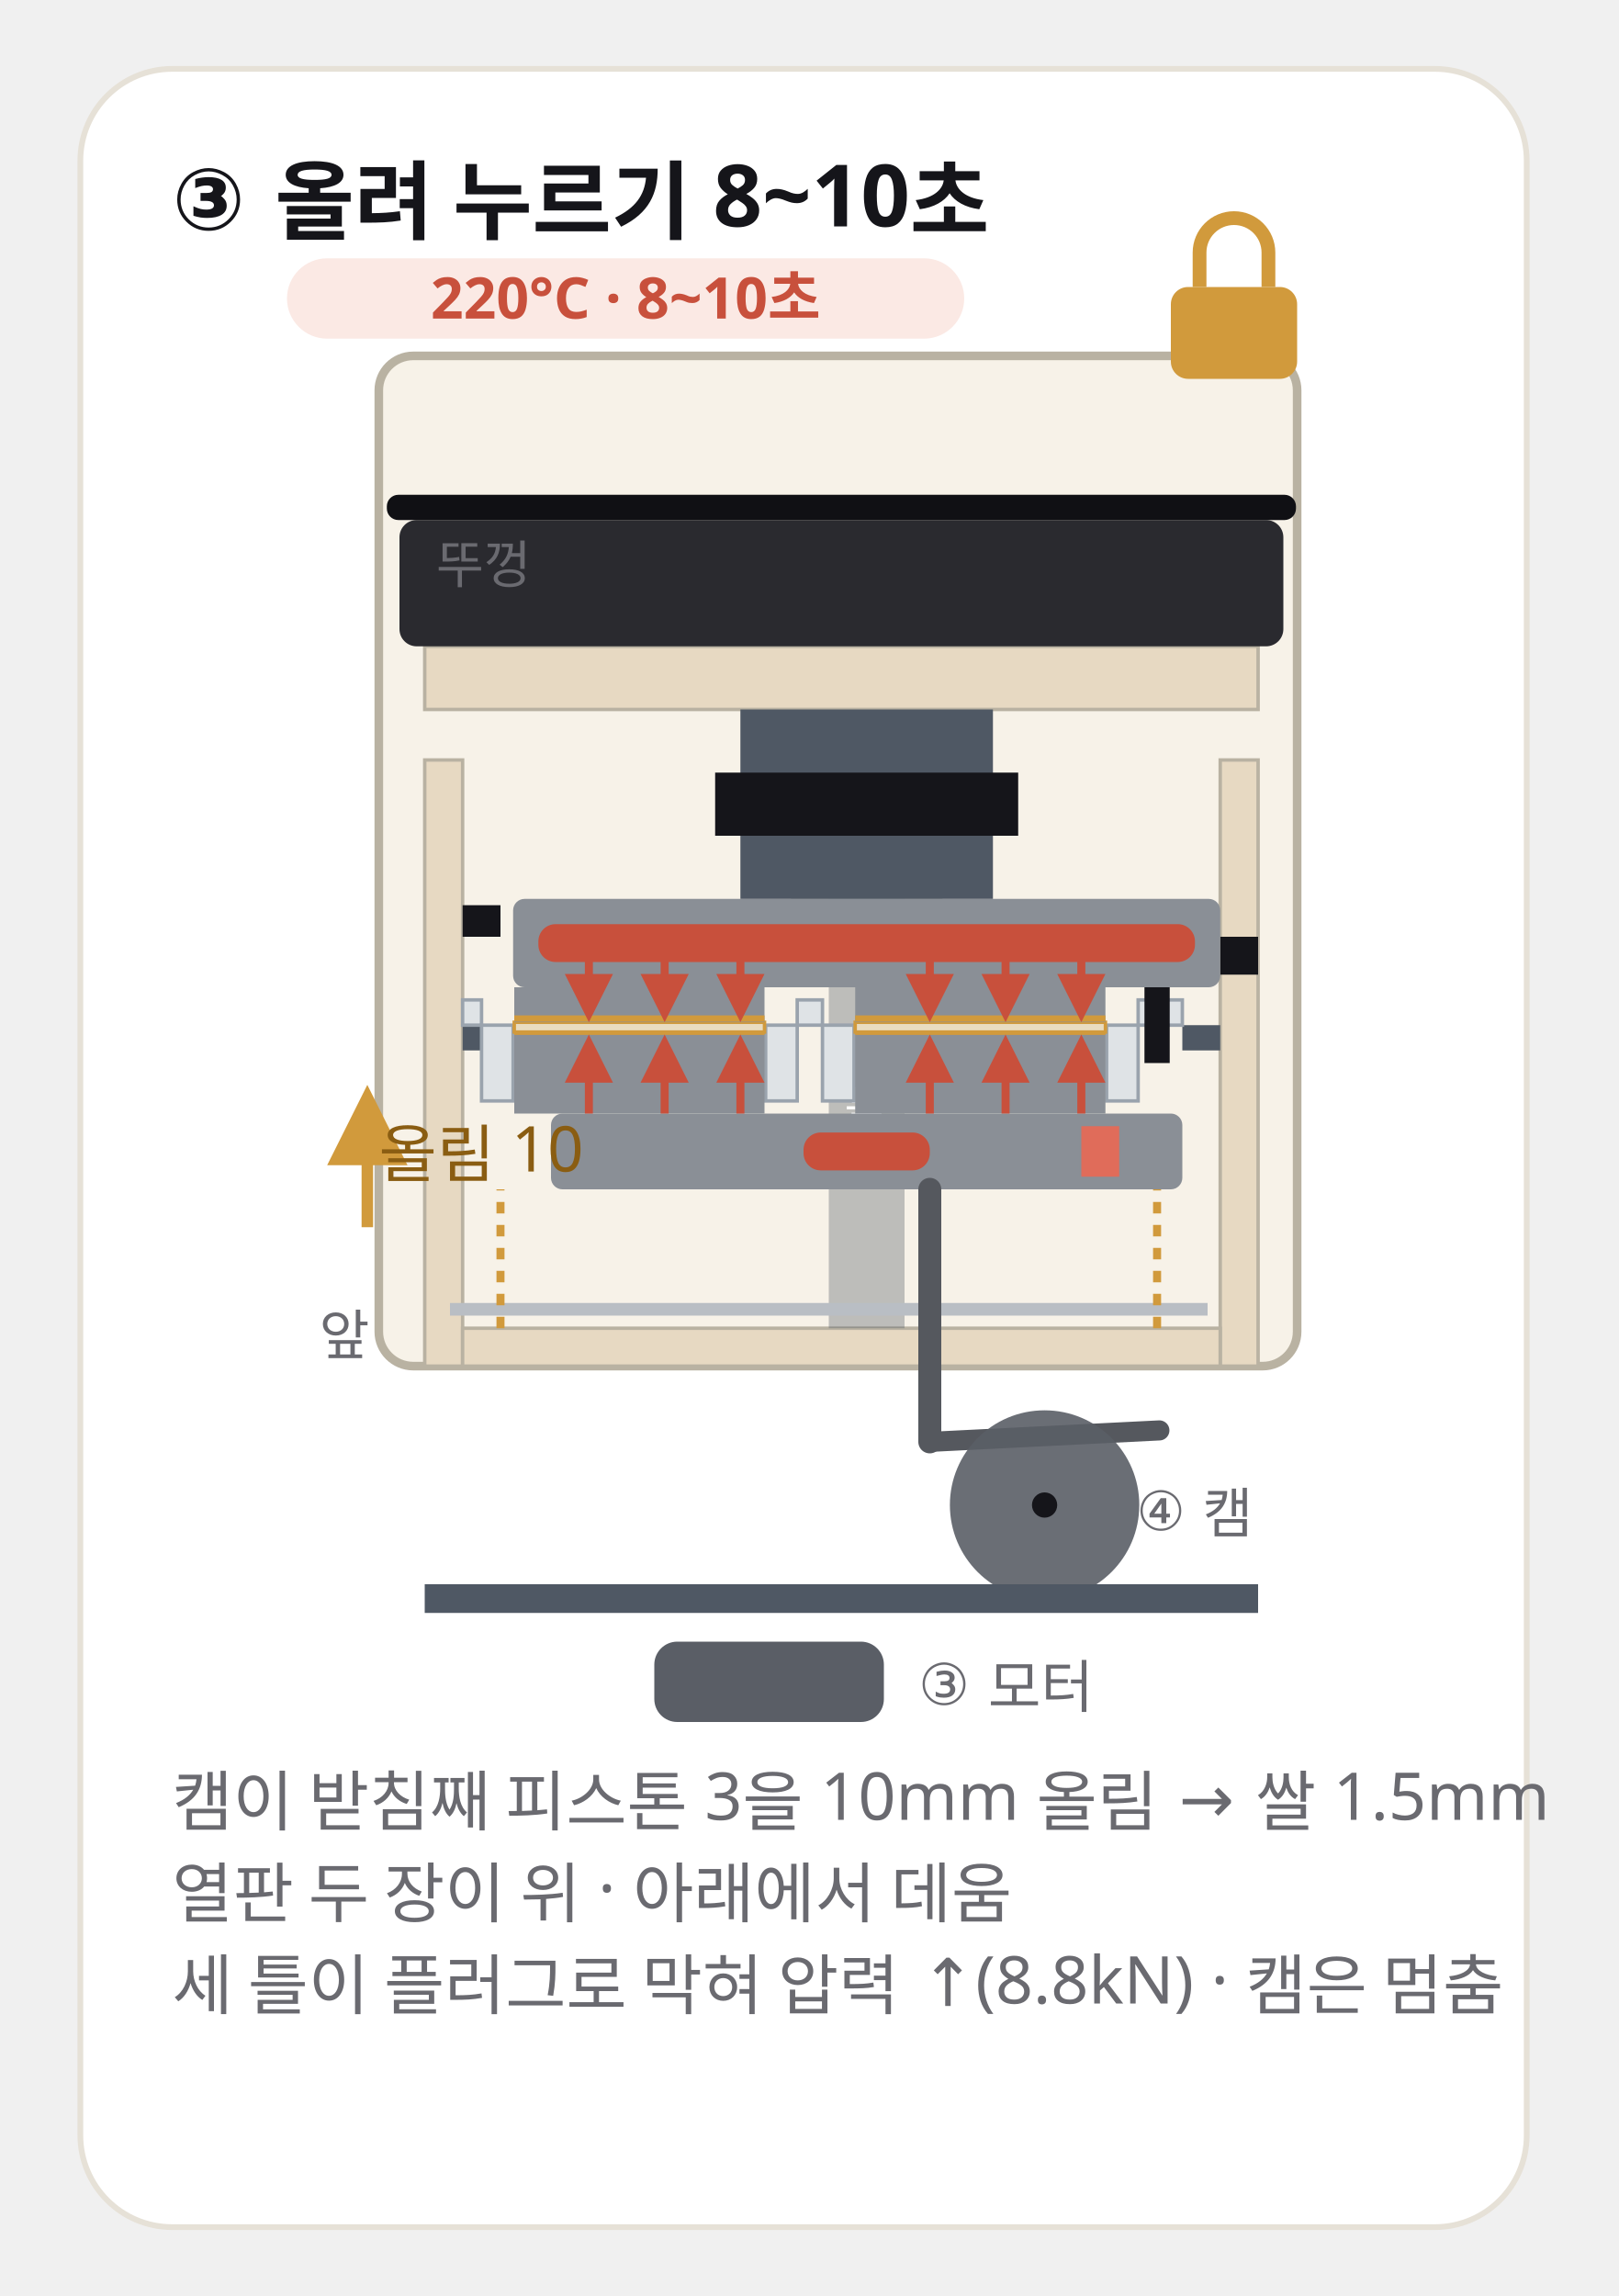
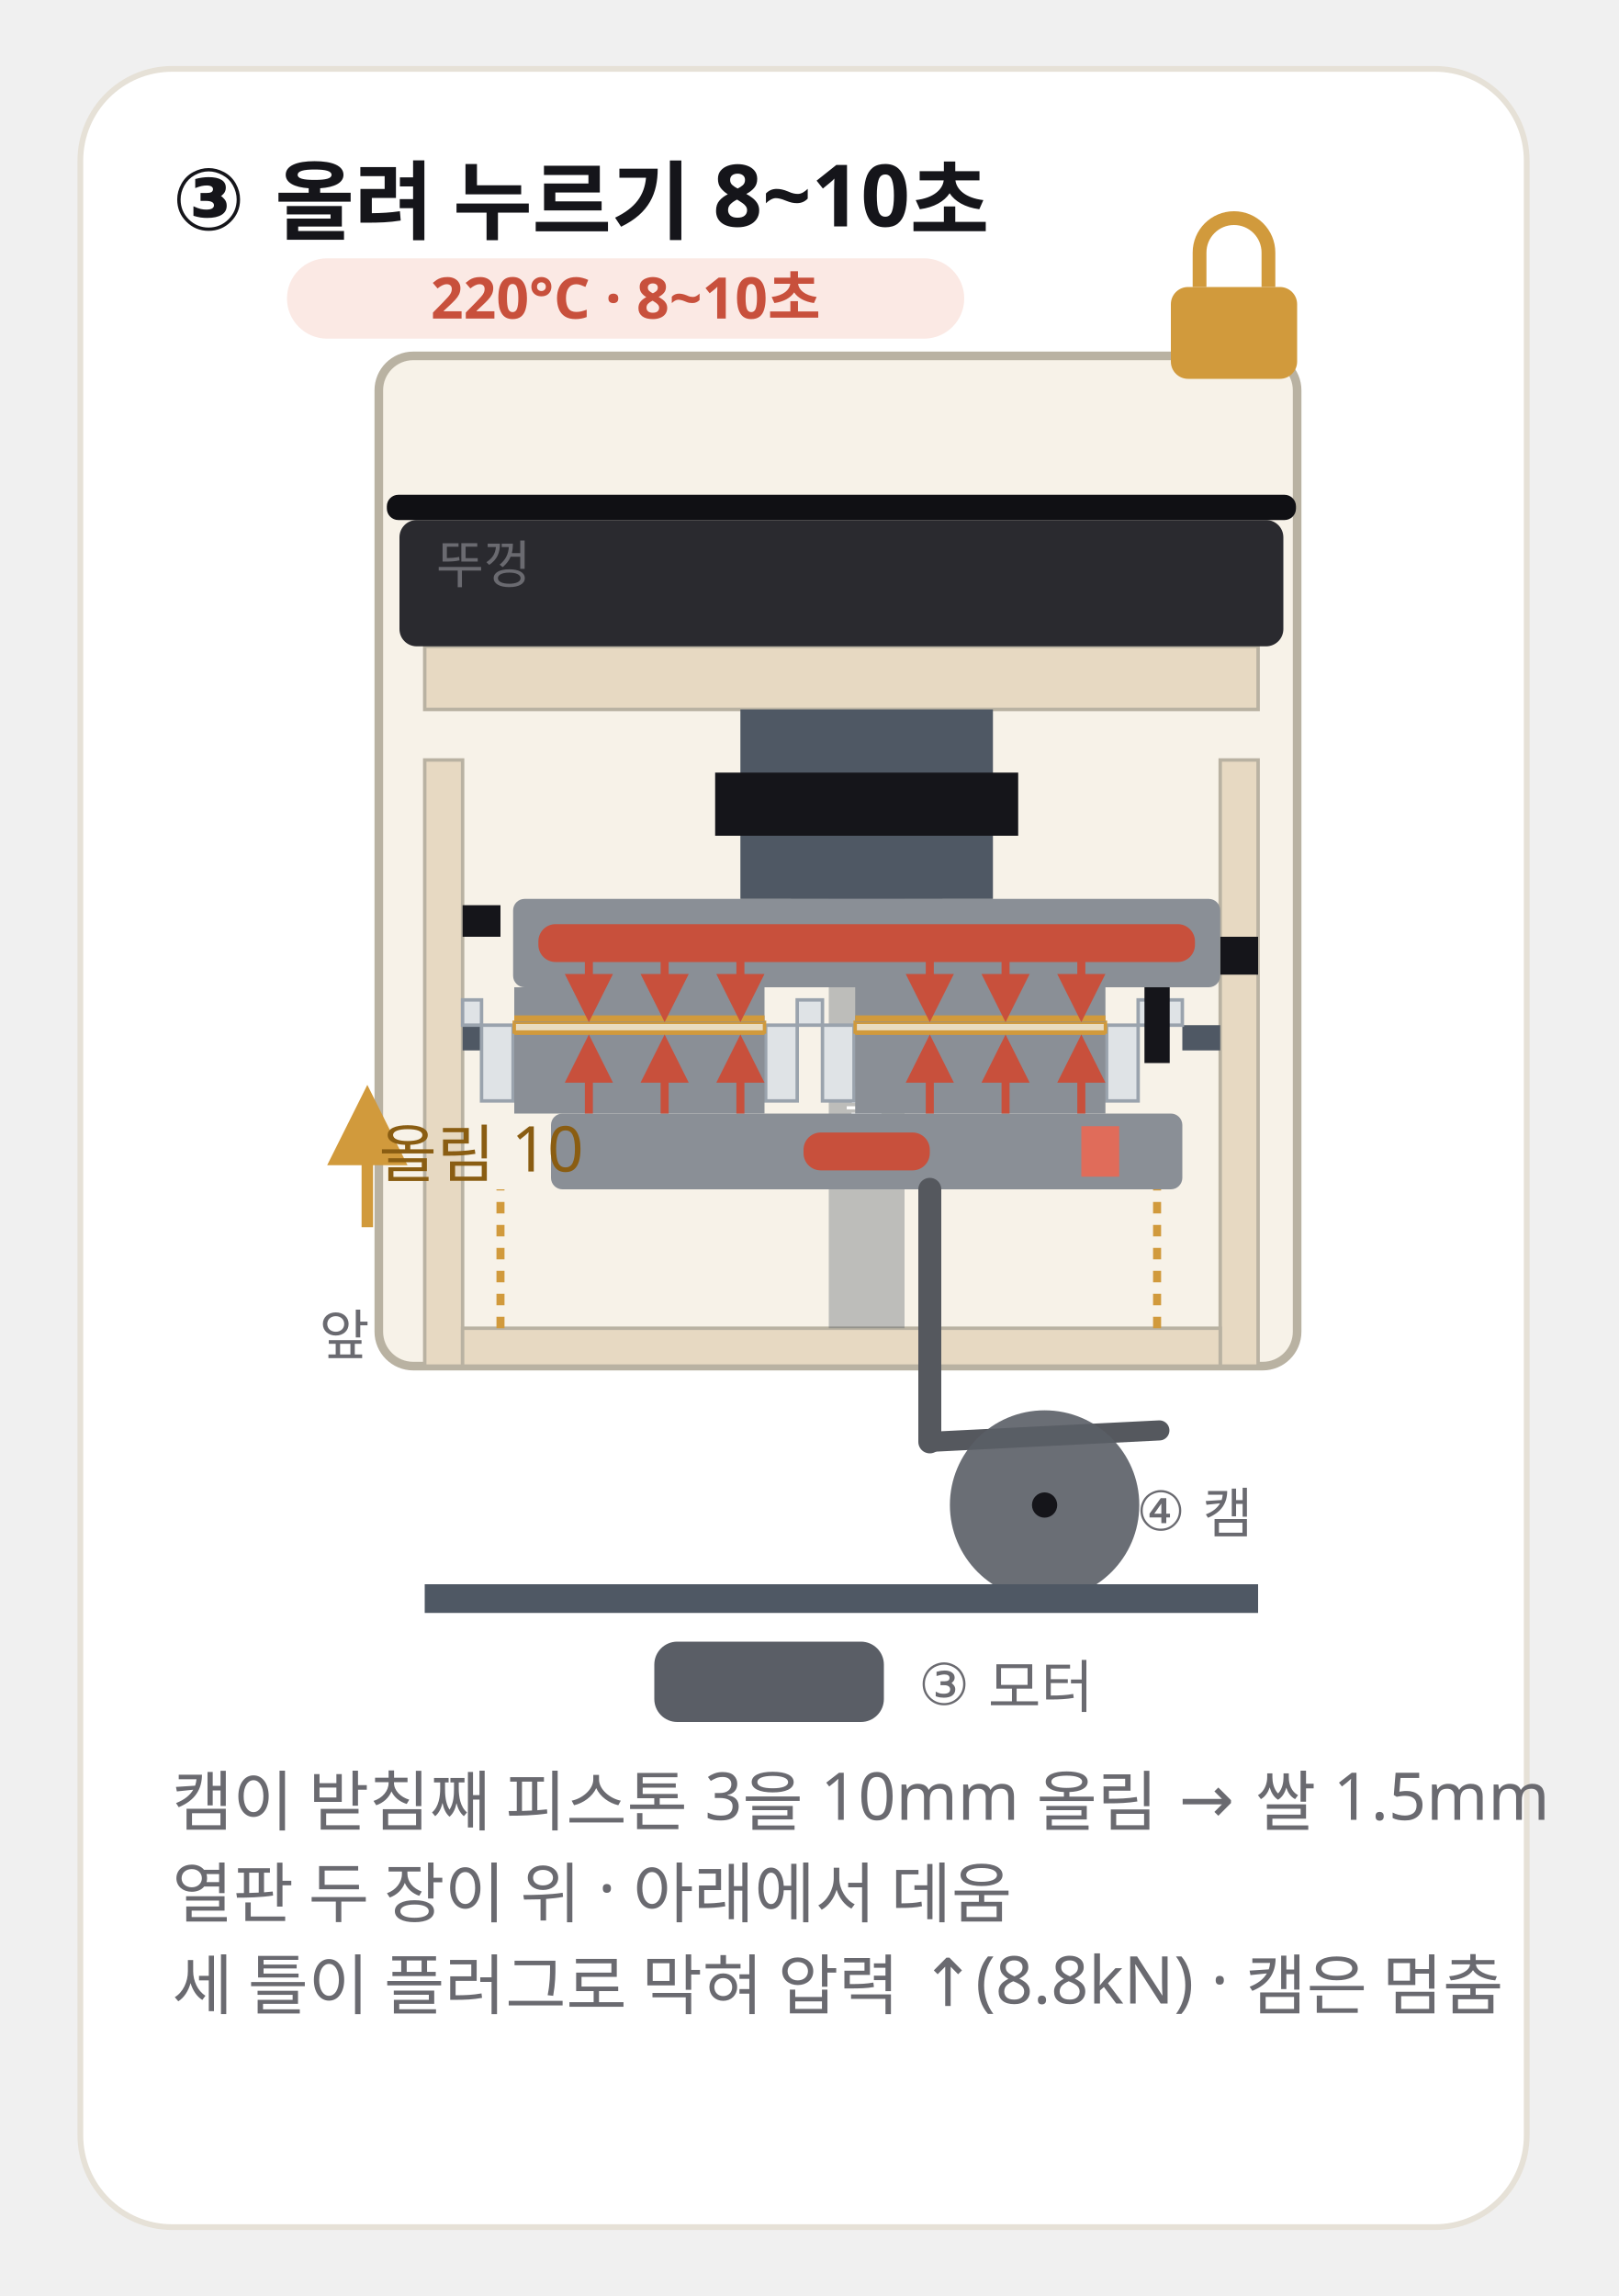
<svg xmlns="http://www.w3.org/2000/svg" viewBox="0 0 282 400" font-family="NanumSquare, Pretendard, sans-serif">
  <defs>
    <pattern id="hatch" width="7" height="7" patternUnits="userSpaceOnUse" patternTransform="rotate(45)">
      <line x1="0" y1="0" x2="0" y2="7" stroke="#8a5d12" stroke-width="1.1" opacity=".55" />
    </pattern>
    <linearGradient id="glassT" x1="0" y1="0" x2="1" y2="1">
      <stop offset="0" stop-color="#3a3a40" />
      <stop offset=".5" stop-color="#101014" />
      <stop offset="1" stop-color="#2c2c32" />
    </linearGradient>
    <marker id="arr" viewBox="0 0 10 10" refX="8" refY="5" markerWidth="7" markerHeight="7" orient="auto-start-reverse">
      <path d="M0,0 L10,5 L0,10 z" fill="#d19a3c" />
    </marker>
    <marker id="arrg" viewBox="0 0 10 10" refX="8" refY="5" markerWidth="6" markerHeight="6" orient="auto-start-reverse">
      <path d="M0,0 L10,5 L0,10 z" fill="#6a6a70" />
    </marker>
    <marker id="arrh" viewBox="0 0 10 10" refX="8" refY="5" markerWidth="6" markerHeight="6" orient="auto-start-reverse">
      <path d="M0,0 L10,5 L0,10 z" fill="#c8503c" />
    </marker>
  </defs>
  <g transform="translate(14,0)">
    <rect x="0" y="12" width="252" height="376" rx="16" fill="#fff" stroke="#e6e1d7" />
    <text x="16" y="40" font-size="15" font-weight="800" fill="#15151a">③ 올려 누르기 8~10초</text>
    <rect x="36" y="45" width="118" height="14" rx="7" fill="#fbe9e4" />
    <text x="95" y="55.5" font-size="10" font-weight="800" fill="#c8503c" text-anchor="middle">220°C · 8~10초</text>
    <g transform="translate(0,0)">
      <rect x="52" y="62" width="160" height="176" rx="6" fill="#f7f2e8" stroke="#b9b2a2" stroke-width="1.5" />
      <rect x="190" y="50" width="22" height="16" rx="3" fill="#d19a3c" />
      <path d="M195 50 v-6 a6 6 0 0 1 12 0 v6" fill="none" stroke="#d19a3c" stroke-width="2.4" />
      <text x="46" y="236" font-size="9.5" fill="#6a6a70" text-anchor="middle">앞</text>
      <rect x="60.0" y="132.4" width="6.6" height="105.6" fill="#e7d9c2" stroke="#b9b2a2" stroke-width=".6" />
      <rect x="198.6" y="132.4" width="6.6" height="105.6" fill="#e7d9c2" stroke="#b9b2a2" stroke-width=".6" />
      <rect x="66.6" y="231.4" width="132.0" height="6.6" fill="#e7d9c2" stroke="#b9b2a2" stroke-width=".6" />
      <rect x="198.6" y="163.2" width="6.6" height="6.6" fill="#15151a" />
      <rect x="130.4" y="156.6" width="13.2" height="74.8" fill="#4f5864" opacity=".35" />
      <rect x="123.8" y="123.6" width="26.4" height="33.0" fill="#4f5864" opacity=".35" />
      <text x="137.0" y="196.2" font-size="8.5" fill="#fff" text-anchor="middle">틀</text>
      <rect x="192.0" y="178.6" width="6.6" height="4.4" fill="#4f5864" />
      <rect x="66.6" y="178.6" width="6.6" height="4.4" fill="#4f5864" />
      <rect x="184.3" y="174.2" width="7.7" height="4.4" fill="#dfe3e6" stroke="#9aa3ad" stroke-width=".6" />
      <rect x="124.9" y="174.2" width="4.4" height="4.4" fill="#dfe3e6" stroke="#9aa3ad" stroke-width=".6" />
      <rect x="66.6" y="174.2" width="3.3" height="4.4" fill="#dfe3e6" stroke="#9aa3ad" stroke-width=".6" />
      <rect x="178.8" y="178.6" width="5.5" height="13.2" fill="#dfe3e6" stroke="#9aa3ad" stroke-width=".6" />
      <rect x="129.3" y="178.6" width="5.5" height="13.2" fill="#dfe3e6" stroke="#9aa3ad" stroke-width=".6" />
      <rect x="119.4" y="178.6" width="5.5" height="13.2" fill="#dfe3e6" stroke="#9aa3ad" stroke-width=".6" />
      <rect x="69.9" y="178.6" width="5.5" height="13.2" fill="#dfe3e6" stroke="#9aa3ad" stroke-width=".6" />
-       <rect x="64.4" y="227.0" width="132.0" height="2.2" fill="#b9bec4" />
      <rect x="82.0" y="194.0" width="110.0" height="13.2" fill="#8a8f96" rx="2" />
      <rect x="126.0" y="197.3" width="22.0" height="6.6" fill="#c8503c" rx="3" />
      <rect x="135.0" y="179.7" width="43.6" height="14.3" fill="#8a8f96" />
      <rect x="135.0" y="179.2" width="43.6" height="1.1" fill="#d19a3c" />
      <rect x="75.6" y="179.7" width="43.6" height="14.3" fill="#8a8f96" />
      <rect x="75.6" y="179.2" width="43.6" height="1.1" fill="#d19a3c" />
      <rect x="174.4" y="196.2" width="6.6" height="8.8" fill="#e06c5a" />
      <line x1="187.6" y1="231.4" x2="187.6" y2="207.2" stroke="#d19a3c" stroke-width="1.4" stroke-dasharray="2 2" />
      <line x1="73.2" y1="231.4" x2="73.2" y2="207.2" stroke="#d19a3c" stroke-width="1.4" stroke-dasharray="2 2" />
      <rect x="135.0" y="178.1" width="43.6" height="1.7" fill="#e9dcc0" stroke="#d19a3c" stroke-width=".6" />
      <rect x="75.6" y="178.1" width="43.6" height="1.7" fill="#e9dcc0" stroke="#d19a3c" stroke-width=".6" />
      <rect x="60.0" y="112.6" width="145.2" height="11.0" fill="#e7d9c2" stroke="#b9b2a2" stroke-width=".6" />
      <rect x="55.6" y="90.6" width="154.0" height="22.0" fill="#2a2a2f" rx="3" />
      <rect x="53.4" y="86.2" width="158.4" height="4.4" fill="#101014" rx="2" />
      <rect x="75.4" y="156.6" width="123.2" height="15.4" fill="#8a8f96" rx="2" />
      <rect x="79.8" y="161.0" width="114.4" height="6.6" fill="#c8503c" rx="3" />
      <rect x="135.0" y="172.0" width="43.6" height="6.1" fill="#8a8f96" />
      <rect x="135.0" y="176.9" width="43.6" height="1.1" fill="#d19a3c" />
      <rect x="75.6" y="172.0" width="43.6" height="6.1" fill="#8a8f96" />
      <rect x="75.6" y="176.9" width="43.6" height="1.1" fill="#d19a3c" />
      <rect x="185.4" y="172.0" width="4.4" height="13.2" fill="#15151a" />
      <rect x="66.6" y="157.7" width="6.6" height="5.5" fill="#15151a" />
      <rect x="115.0" y="123.6" width="44.0" height="33.0" fill="#4f5864" />
      <rect x="110.6" y="134.6" width="52.8" height="11.0" fill="#15151a" />
      <text x="62.0" y="101.6" font-size="9" fill="#6a6a70">뚜껑</text>
      <line x1="88.6" y1="165.4" x2="88.6" y2="176.4" stroke="#c8503c" stroke-width="1.4" marker-end="url(#arrh)" />
      <line x1="88.6" y1="194.0" x2="88.6" y2="181.9" stroke="#c8503c" stroke-width="1.4" marker-end="url(#arrh)" />
      <line x1="101.8" y1="165.4" x2="101.8" y2="176.4" stroke="#c8503c" stroke-width="1.4" marker-end="url(#arrh)" />
      <line x1="101.8" y1="194.0" x2="101.8" y2="181.9" stroke="#c8503c" stroke-width="1.4" marker-end="url(#arrh)" />
      <line x1="115.0" y1="165.4" x2="115.0" y2="176.4" stroke="#c8503c" stroke-width="1.4" marker-end="url(#arrh)" />
      <line x1="115.0" y1="194.0" x2="115.0" y2="181.9" stroke="#c8503c" stroke-width="1.4" marker-end="url(#arrh)" />
      <line x1="148.0" y1="165.4" x2="148.0" y2="176.4" stroke="#c8503c" stroke-width="1.4" marker-end="url(#arrh)" />
      <line x1="148.0" y1="194.0" x2="148.0" y2="181.9" stroke="#c8503c" stroke-width="1.4" marker-end="url(#arrh)" />
      <line x1="161.2" y1="165.4" x2="161.2" y2="176.4" stroke="#c8503c" stroke-width="1.4" marker-end="url(#arrh)" />
      <line x1="161.2" y1="194.0" x2="161.2" y2="181.9" stroke="#c8503c" stroke-width="1.4" marker-end="url(#arrh)" />
      <line x1="174.4" y1="165.4" x2="174.4" y2="176.4" stroke="#c8503c" stroke-width="1.4" marker-end="url(#arrh)" />
      <line x1="174.4" y1="194.0" x2="174.4" y2="181.9" stroke="#c8503c" stroke-width="1.4" marker-end="url(#arrh)" />
      <line x1="148.0" y1="207.2" x2="148.0" y2="251.2" stroke="#55585e" stroke-width="4" stroke-linecap="round" />
      <line x1="148.0" y1="251.2" x2="188.0" y2="249.2" stroke="#55585e" stroke-width="3.5" stroke-linecap="round" />
      <circle cx="168.0" cy="262.2" r="16.5" fill="#5a5e66" opacity=".9" />
      <circle cx="168.0" cy="262.2" r="2.2" fill="#15151a" />
      <text x="184.0" y="266.6" font-size="9.5" fill="#6a6a70">④ 캠</text>
      <rect x="60.0" y="276" width="145.2" height="5" fill="#4f5864" />
      <rect x="100" y="286" width="40" height="14" rx="4" fill="#5a5e66" />
      <text x="146" y="297" font-size="10" fill="#6a6a70">③ 모터</text>
    </g>
    <line x1="50.0" y1="213.8" x2="50.0" y2="191.8" stroke="#d19a3c" stroke-width="2" marker-end="url(#arr)" />
    <text x="52.0" y="205.0" font-size="11" fill="#8a5d12">올림 10</text>
    <text x="16" y="318" font-size="11.5" fill="#6a6a70">캠이 받침째 피스톤 3을 10mm 올림 → 쌀 1.5mm</text>
    <text x="16" y="334" font-size="11.5" fill="#6a6a70">열판 두 장이 위 · 아래에서 데움</text>
    <text x="16" y="350" font-size="11.5" fill="#6a6a70">세 틀이 플러그로 막혀 압력 ↑(8.8kN) · 캠은 멈춤</text>
  </g>
</svg>
